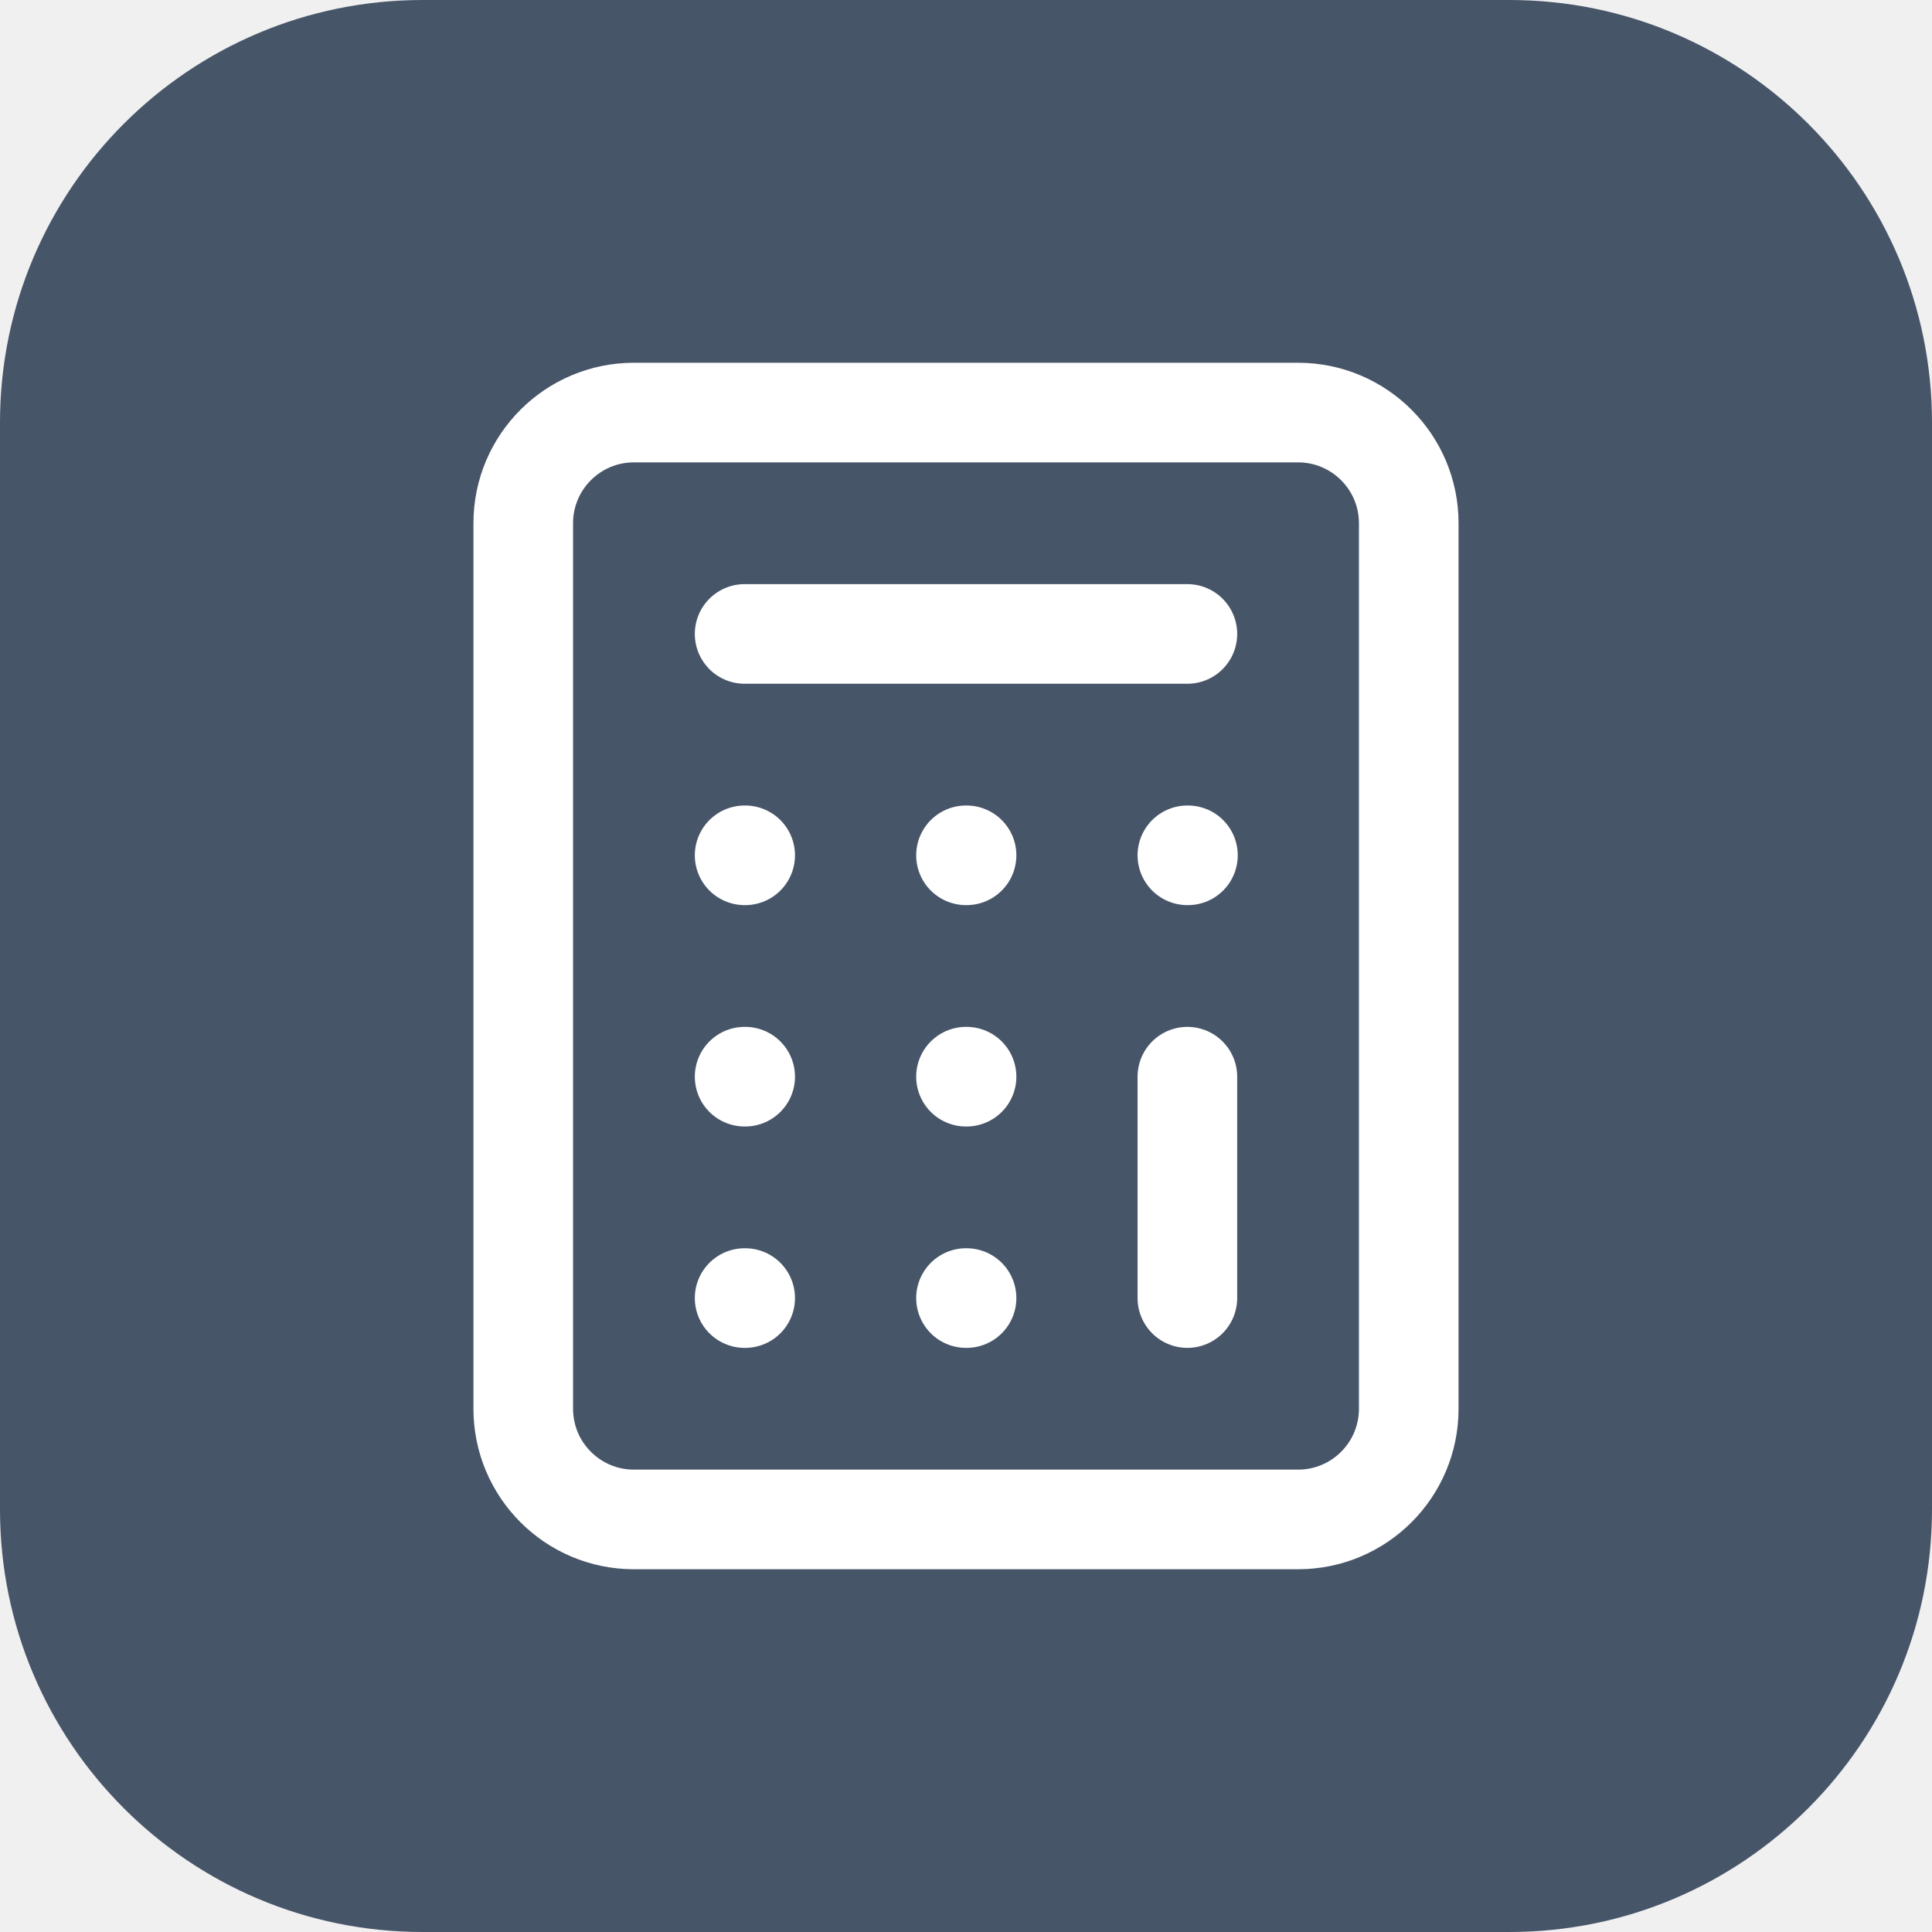
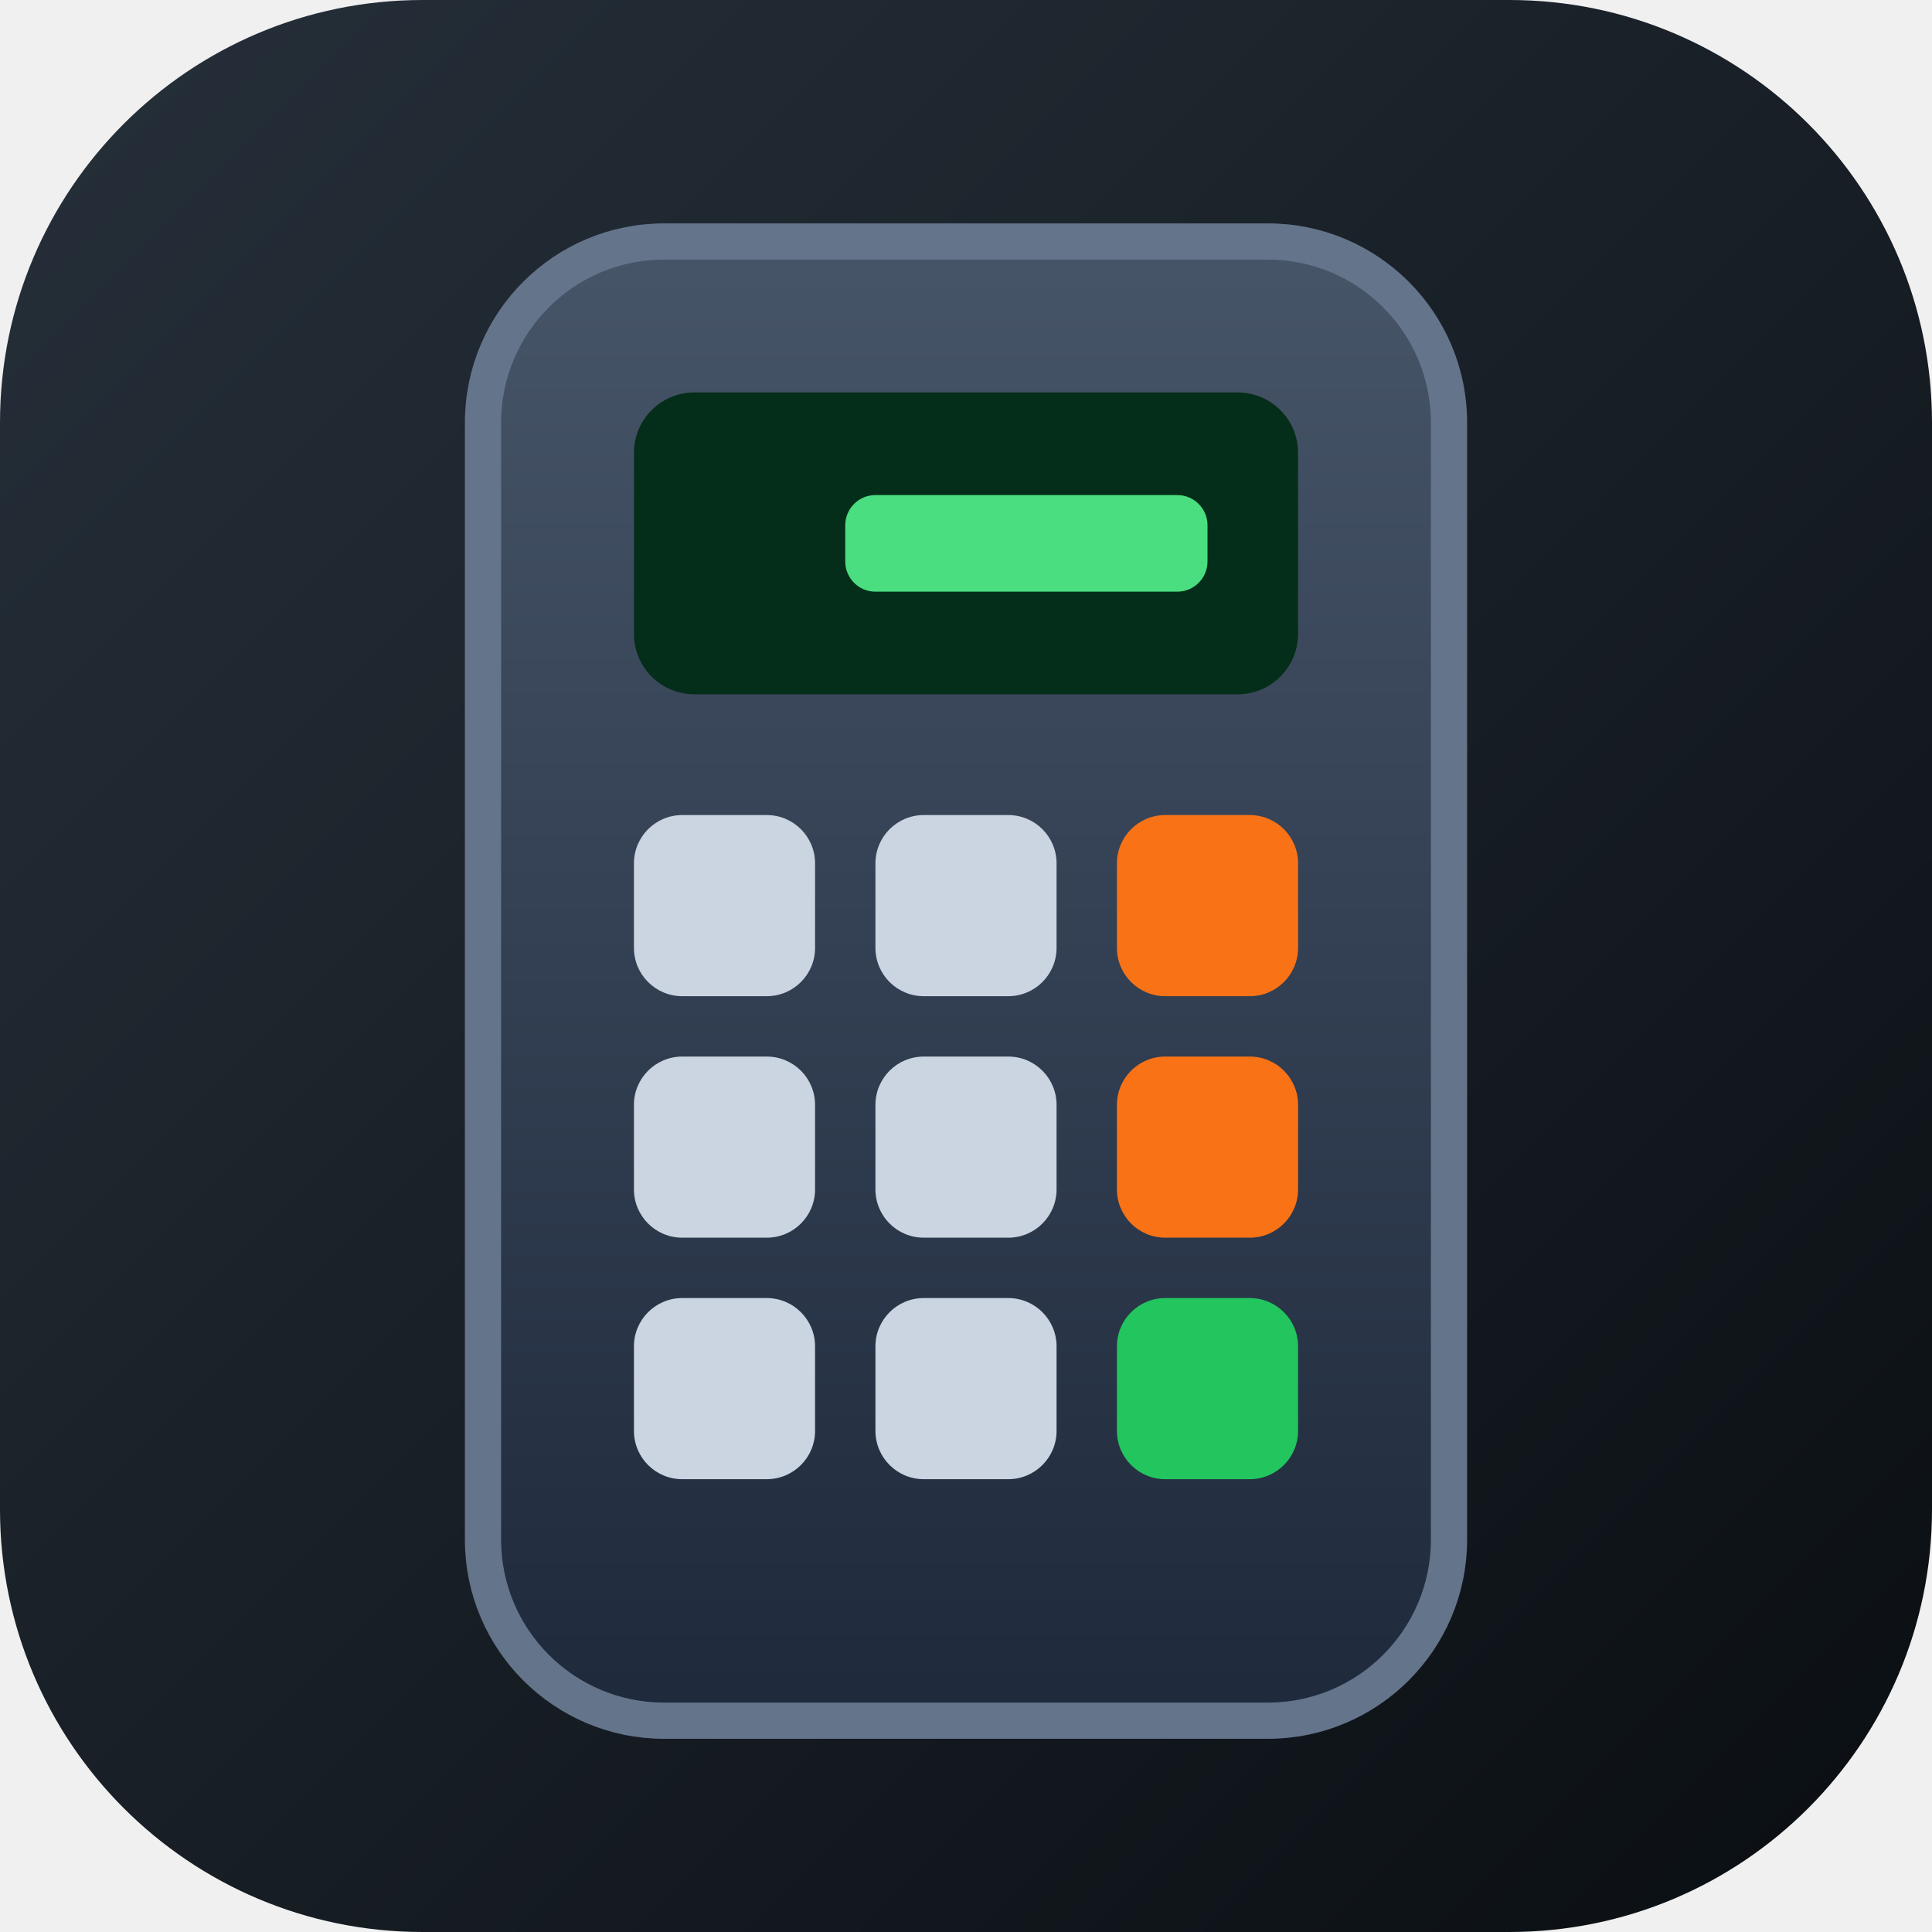
<svg xmlns="http://www.w3.org/2000/svg" viewBox="0 0 32 32">
-   <rect width="32" height="32" rx="7" fill="#475569" />
-   <svg x="5" y="5" width="22" height="22" viewBox="0 0 24 24" fill="none" stroke="#fff" stroke-width="1.8" stroke-linecap="round" stroke-linejoin="round">
-     <rect width="16" height="20" x="4" y="2" rx="2" />
-     <line x1="8" x2="16" y1="6" y2="6" />
-     <line x1="16" x2="16" y1="14" y2="18" />
-     <path d="M16 10h.01" />
-     <path d="M12 10h.01" />
-     <path d="M8 10h.01" />
-     <path d="M12 14h.01" />
-     <path d="M8 14h.01" />
-     <path d="M12 18h.01" />
-     <path d="M8 18h.01" />
-   </svg>
+   <defs>
+     <linearGradient id="tile" x1="0" y1="0" x2="1" y2="1">
+       <stop offset="0" stop-color="#26303a" />
+       <stop offset="1" stop-color="#0a0e12" />
+     </linearGradient>
+     <linearGradient id="body" x1="0" y1="0" x2="0" y2="1">
+       <stop offset="0" stop-color="#475569" />
+       <stop offset="1" stop-color="#1e293b" />
+     </linearGradient>
+   </defs>
+   <rect width="32" height="32" rx="7" fill="url(#tile)" />
+   <rect x="8" y="4" width="16" height="24.5" rx="3" fill="url(#body)" stroke="#64748b" stroke-width=".6" />
+   <rect x="10.5" y="6.5" width="11" height="5" rx="1" fill="#052e1a" />
+   <rect x="14" y="8.2" width="6" height="1.6" rx=".5" fill="#4ade80" />
+   <rect x="10.5" y="13.5" width="3" height="3" rx=".8" fill="#cbd5e1" />
+   <rect x="14.5" y="13.5" width="3" height="3" rx=".8" fill="#cbd5e1" />
+   <rect x="18.5" y="13.5" width="3" height="3" rx=".8" fill="#f97316" />
+   <rect x="10.5" y="17.5" width="3" height="3" rx=".8" fill="#cbd5e1" />
+   <rect x="14.5" y="17.5" width="3" height="3" rx=".8" fill="#cbd5e1" />
+   <rect x="18.5" y="17.5" width="3" height="3" rx=".8" fill="#f97316" />
+   <rect x="10.5" y="21.5" width="3" height="3" rx=".8" fill="#cbd5e1" />
+   <rect x="14.5" y="21.5" width="3" height="3" rx=".8" fill="#cbd5e1" />
+   <rect x="18.5" y="21.5" width="3" height="3" rx=".8" fill="#22c55e" />
</svg>
